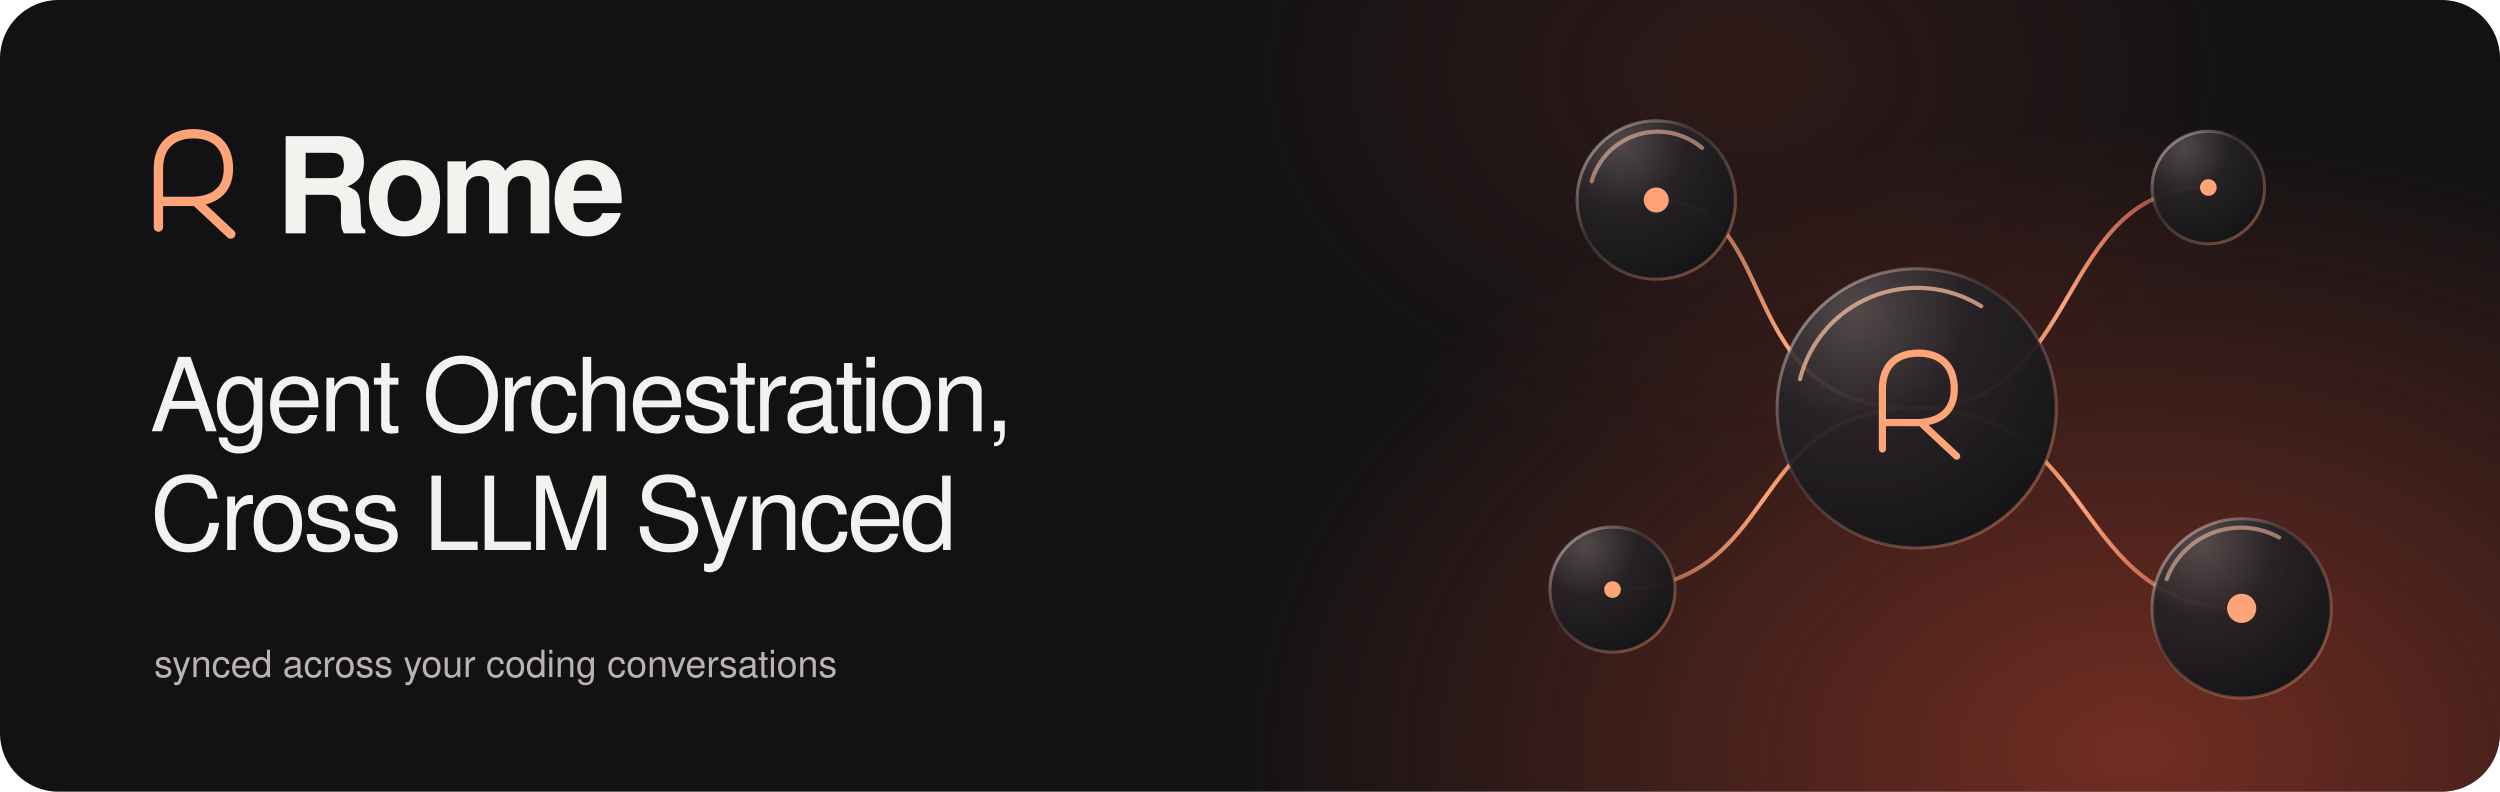
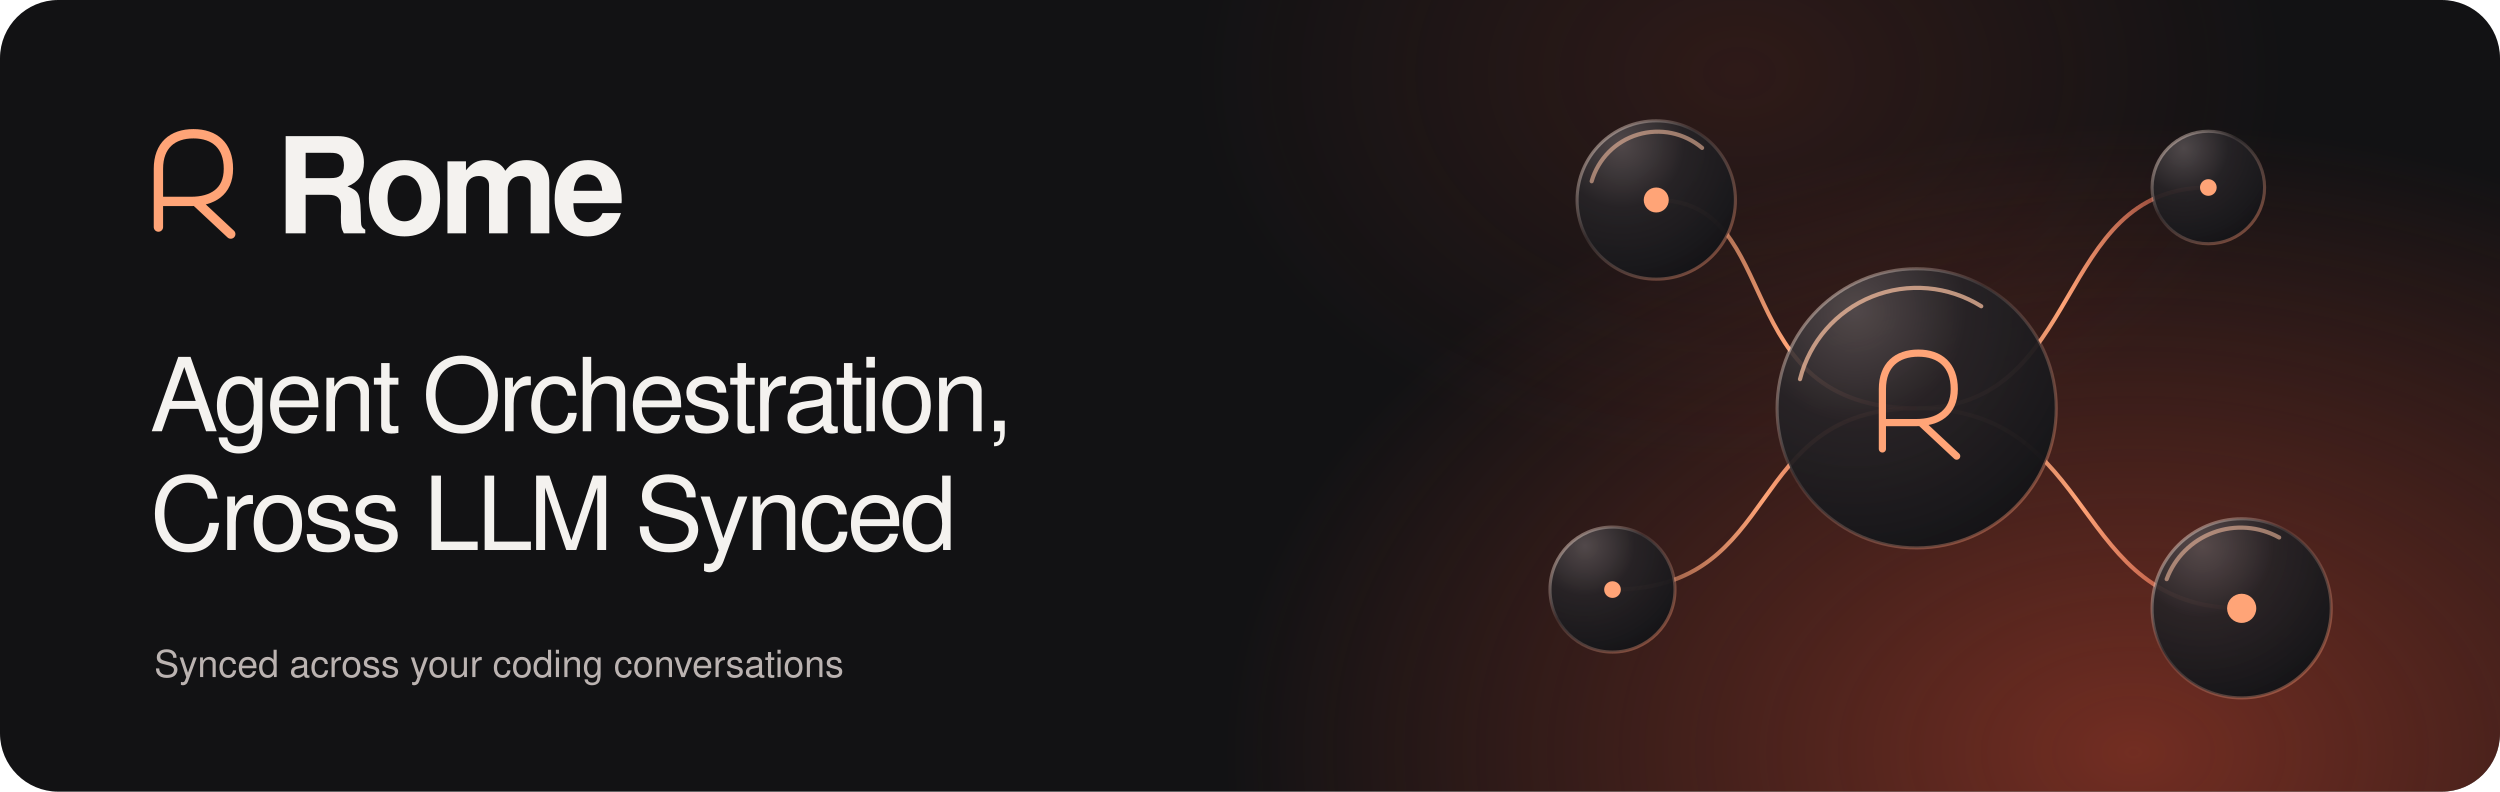
<svg xmlns="http://www.w3.org/2000/svg" width="1200" height="380" viewBox="0 0 1200 380" role="img" aria-labelledby="title desc">
  <defs>
    <radialGradient id="warm">
      <stop stop-color="#9b3928" stop-opacity=".7" />
      <stop offset="1" stop-color="#9b3928" stop-opacity="0" />
    </radialGradient>
    <radialGradient id="pearl" cx=".28" cy=".15" r=".95">
      <stop stop-color="#575052" stop-opacity=".85" />
      <stop offset=".42" stop-color="#262326" stop-opacity=".92" />
      <stop offset="1" stop-color="#131316" />
    </radialGradient>
    <linearGradient id="rim" x1="0" y1="0" x2="1" y2="1">
      <stop stop-color="#eed8ca" stop-opacity=".7" />
      <stop offset=".4" stop-color="#d8c1b9" stop-opacity=".12" />
      <stop offset="1" stop-color="#f78156" stop-opacity=".5" />
    </linearGradient>
    <linearGradient id="thread">
      <stop stop-color="#ffa477" stop-opacity=".22" />
      <stop offset=".5" stop-color="#ffa477" />
      <stop offset="1" stop-color="#ed624e" stop-opacity=".35" />
    </linearGradient>
    <clipPath id="frame">
      <rect width="1200" height="380" rx="28" />
    </clipPath>
  </defs>
  <g clip-path="url(#frame)">
    <rect width="1200" height="380" fill="#121214" />
    <ellipse cx="1025" cy="360" rx="440" ry="300" fill="url(#warm)" />
    <ellipse cx="835" cy="35" rx="260" ry="190" fill="url(#warm)" opacity=".3" />
    <g fill="none" stroke="url(#thread)" stroke-width="2">
      <path d="M795 96C858 96 828 196 920 196" />
      <path d="M774 283C857 283 836 196 920 196" />
      <path d="M920 196C1001 196 985 90 1060 90" />
      <path d="M920 196C1008 196 993 292 1076 292" />
    </g>
    <g fill="url(#pearl)" stroke="url(#rim)" stroke-width="1.5">
      <circle cx="795" cy="96" r="38" />
      <circle cx="774" cy="283" r="30" />
      <circle cx="1060" cy="90" r="27" />
      <circle cx="1076" cy="292" r="43" />
      <circle cx="920" cy="196" r="67" />
    </g>
    <g fill="none" stroke-linecap="round">
      <path d="M764 87A33 33 0 0 1 817 71M1040 278A38 38 0 0 1 1094 258" stroke="#ffc5a5" stroke-opacity=".55" stroke-width="2" />
      <path d="M864 182A58 58 0 0 1 951 147" stroke="#ffc5a5" stroke-opacity=".7" stroke-width="2" />
    </g>
    <g fill="#ffa477">
      <circle cx="795" cy="96" r="6" />
      <circle cx="774" cy="283" r="4" />
      <circle cx="1060" cy="90" r="4" />
      <circle cx="1076" cy="292" r="7" />
    </g>
    <g transform="translate(884 158) scale(1.15)" fill="none" stroke="#ffa477" stroke-width="3" stroke-linecap="round" stroke-linejoin="round">
      <path d="M17 50V25C17 15 23 10 32 10C41 10 47 15 47 25C47 35 40 39 31 39H18M33 39L48 53" />
    </g>
    <g transform="translate(57 53) scale(1.12)" fill="none" stroke="#ffa477" stroke-width="4" stroke-linecap="round" stroke-linejoin="round">
      <path d="M17 50V25C17 15 23 10 32 10C41 10 47 15 47 25C47 35 40 39 31 39H18M33 39L48 53" />
    </g>
    <text x="132" y="112" fill="#f4f2ef" font-family="Helvetica Neue, Helvetica, Arial, sans-serif" font-size="64" font-weight="600" letter-spacing="-3">Rome</text>
    <text x="72" y="207" fill="#f4f2ef" font-family="Helvetica Neue, Helvetica, Arial, sans-serif" font-size="49" font-weight="500" letter-spacing="-1.7">Agent Orchestration,</text>
    <text x="72" y="264" fill="#f4f2ef" font-family="Helvetica Neue, Helvetica, Arial, sans-serif" font-size="49" font-weight="500" letter-spacing="-1.7">Cross LLM Synced</text>
-     <text x="74" y="325" fill="#bbb3b1" font-family="Helvetica Neue, Helvetica, Arial, sans-serif" font-size="18">synced across your coding conversations</text>
+     <text x="74" y="325" fill="#bbb3b1" font-family="Helvetica Neue, Helvetica, Arial, sans-serif" font-size="18">Synced across your coding conversations</text>
  </g>
</svg>
